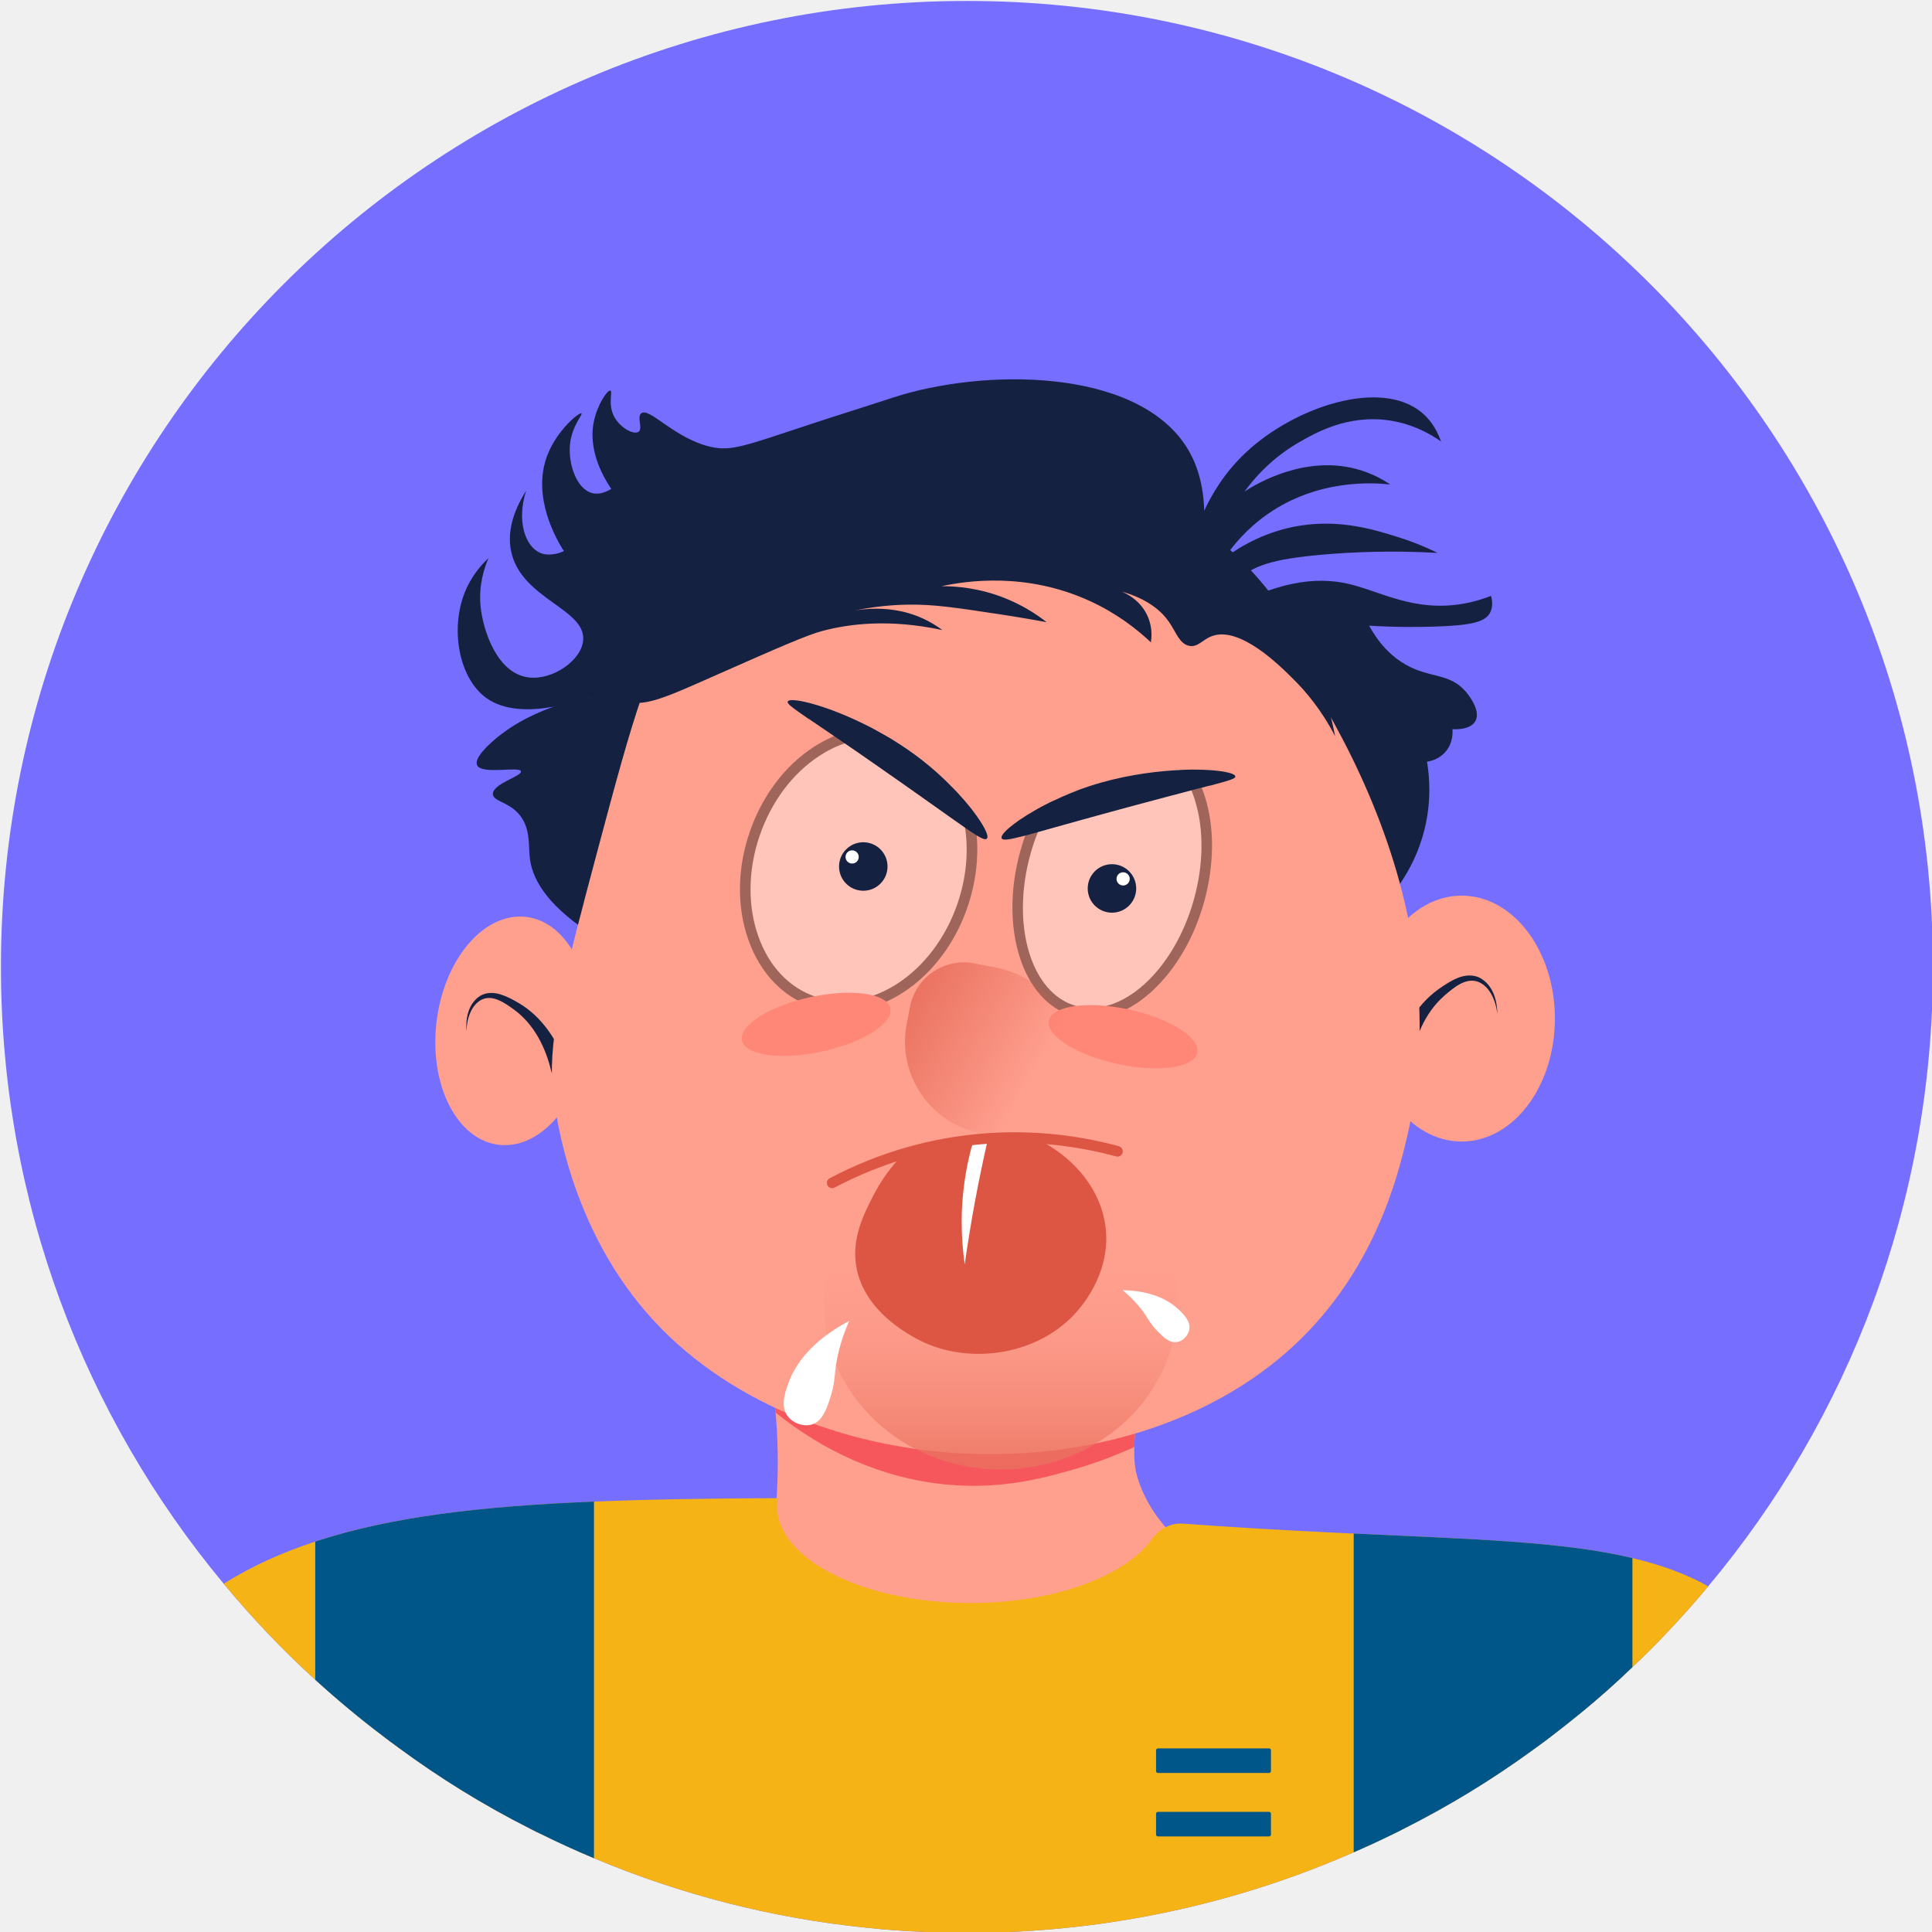
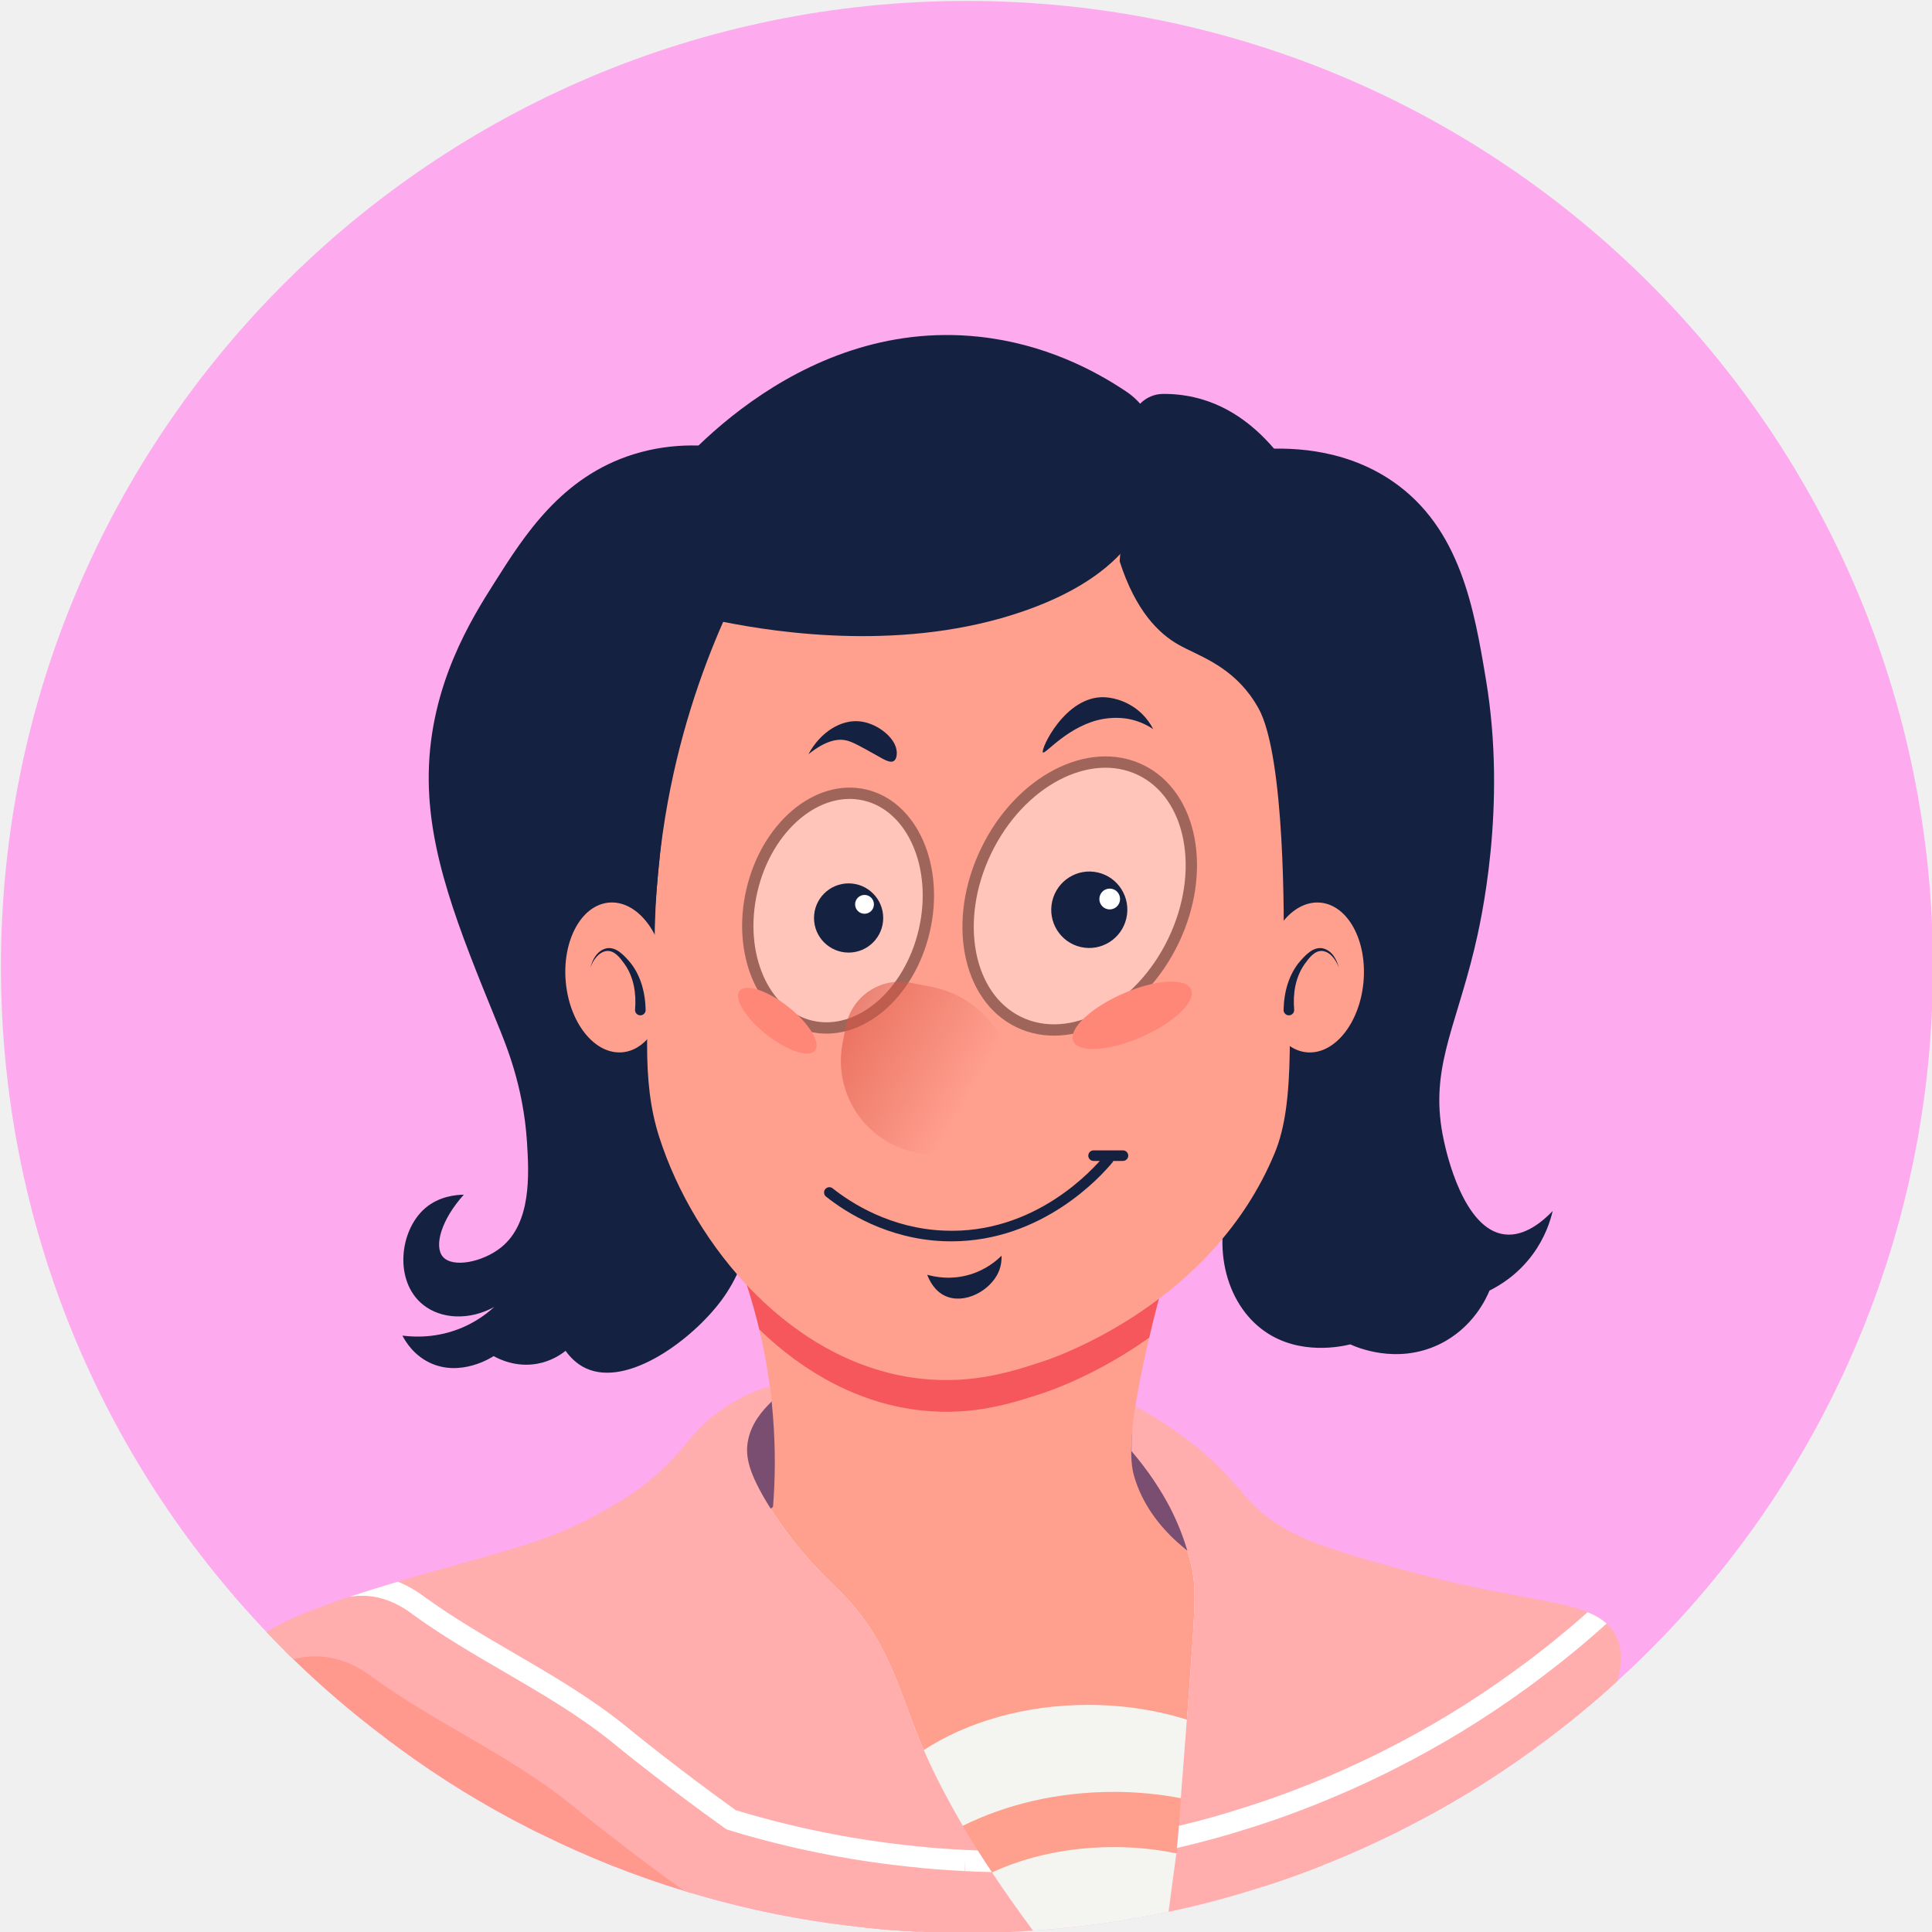
<svg xmlns="http://www.w3.org/2000/svg" xml:space="preserve" style="enable-background:new 0 0 1024 1024" viewBox="0 0 1024 1024" y="0" x="0" id="图层_1" version="1.1">
-   <style>.st1{fill:#ff9f8e}.st3{fill:#152140}.st6{fill:#005589}.st7{opacity:.4}.st8{fill:#fff}.st9{fill:#0f0f0f}.st10{fill:#ff8777}.st11{fill:#dd5543}</style>
-   <path d="M1024.5 512.44c0 124.87-44.67 239.44-119.1 328.33-7.01 8.46-14.35 16.65-21.91 24.61-5.94 6.28-12 12.39-18.27 18.22-8.74 8.46-17.82 16.48-27.18 24.16-5.32 4.37-10.7 8.58-16.08 12.72-.84.62-1.63 1.18-2.35 1.79-.79.62-1.63 1.18-2.36 1.74-1.79 1.29-3.59 2.58-5.32 3.87a489.497 489.497 0 0 1-68.43 41.64c-1.85 1.01-3.7 1.91-5.6 2.8-6.73 3.31-13.51 6.45-20.4 9.42-58.46 25.67-122.74 40.63-190.23 42.54-.95.06-2.02.06-3.03.06-1.06.06-2.13.06-3.08.06-1.85.06-3.7.11-5.5.06-.22.06-.45.06-.67.06h-5.6c-1.18 0-2.47 0-3.76-.06-3.25 0-6.61-.11-9.81-.22-1.06 0-2.18-.06-3.25-.11-.96-.06-2.02-.11-3.03-.17-.84 0-1.68-.05-2.47-.11-9.25-.45-18.33-1.07-27.35-2.07-50.89-5.1-99.54-17.82-144.89-36.88-9.36-3.92-18.61-8.13-27.68-12.61-1.85-.84-3.76-1.79-5.6-2.75-.34-.17-.67-.34-.96-.5-24.38-12.33-47.58-26.68-69.33-42.71-1.12-.78-2.13-1.57-3.25-2.41-.84-.56-1.63-1.12-2.35-1.74-.84-.56-1.52-1.18-2.36-1.79-12.55-9.47-24.6-19.5-36.21-30.1-8.8-7.96-17.26-16.25-25.45-24.89a487.166 487.166 0 0 1-23.09-26.01C44.83 750.82.5 636.82.5 512.44.5 229.68 229.74.5 512.5.5c282.82 0 512 229.18 512 511.94z" style="fill:#756eff" />
-   <path d="M659.79 945.3c-14.01-8.58-36.37-19.79-65.86-24.66-11.55-1.9-34.36-5.44-63.05.79-29.2 6.39-49.99 19.73-61.37 28.3-58.91-42.15-88.78-94.5-75.16-129.3 2.58-6.56 7.4-14.29 16.93-21.8 1.12-14.07 1.4-30.1 0-47.7-.06-.73-.11-1.51-.22-2.24-1.29-15.58-3.76-29.87-6.78-42.82-.11-.39-.17-.84-.28-1.23v-.06c-3.31-13.95-7.34-26.29-11.26-36.88l236.75-24.21a677.627 677.627 0 0 0-13.11 42.93c-1.9 7.06-3.81 14.63-5.72 22.59-.17.79-.39 1.57-.56 2.35-6.56 28.19-8.63 45.12-8.91 55.6-.22 9.08.89 13.34 1.63 15.92 8.52 28.3 34.24 45.4 53.36 54.53 1.15 35.93 2.38 71.91 3.61 107.89z" class="st1" />
-   <path d="M616.36 686.42c-1.9 7.06-3.81 14.63-5.72 22.59-.17.79-.39 1.57-.56 2.35-6.56 28.19-8.63 45.12-8.91 55.6-14.57 6.56-25.22 9.81-27.8 10.59-17.6 5.21-41.08 12.16-71.57 9.3-34.64-3.25-65.47-17.82-90.74-38.17-1.29-15.58-3.76-29.87-6.78-42.82 70.72-6.44 141.4-12.94 212.08-19.44z" style="fill:#f5575d" />
-   <ellipse ry="40.54" rx="60.83" cy="546.38" cx="271.64" class="st1" transform="rotate(-83.085 271.634 546.387)" />
-   <path d="M300.35 565.25c-4.64-13.39-12.93-26.29-25.38-33.6-3.02-1.77-6.07-3.45-9.58-4.56-3.41-1.13-7.65-1.25-10.92.76-6.53 4.24-7.67 12.2-7.24 18.75.16-6.58 2.5-14.09 8.24-16.86 5.83-2.6 11.93 1.72 17.14 5.49 10.5 7.77 16.6 19.95 19.53 32.44a4.288 4.288 0 0 0 8.35-1.96c-.04-.15-.09-.33-.14-.46z" class="st3" />
-   <ellipse ry="65.17" rx="49.4" cy="539.87" cx="774.73" class="st1" />
-   <path d="M738.65 562.3c3.73-14.72 11.41-29.24 24.03-38.17 3.06-2.16 6.17-4.23 9.81-5.74 3.54-1.52 8.05-2.03 11.73-.18 7.36 3.93 9.3 12.33 9.43 19.36-.77-7.01-3.95-14.81-10.33-17.25-6.46-2.24-12.58 2.92-17.79 7.41-10.5 9.25-15.91 22.81-17.89 36.41a4.6 4.6 0 0 1-5.21 3.88 4.593 4.593 0 0 1-3.88-5.21c.03-.17.06-.36.1-.51zm-9.74-78.66c6.35-5.91 20.19-20.44 26.03-43.7 3.83-15.26 2.73-28.32 1.4-36.26 1.38-.18 5.74-.92 9.3-4.65 4.84-5.07 4.28-11.57 4.18-12.55.78.06 9.27.62 12.09-4.18 3.4-5.8-4.19-14.75-5.11-15.81-8.68-10-18.98-6.84-32.08-14.41-5.57-3.22-12.79-9.04-19.06-20.46 14.23.86 26.25.78 35.33.47 19.11-.67 26.2-2.42 28.82-7.44 1.54-2.96 1.14-6.3.47-8.83-3.4 1.34-8.51 3.08-14.88 4.18-26.29 4.55-44.29-6.93-61.37-10.69-15.41-3.4-38.05-2.29-69.74 17.67 1.48-4.95 4.43-12.23 10.69-18.6 8.44-8.57 19.55-12.09 46.03-14.41 15.21-1.33 35.96-2.31 60.91-.93-5.03-2.48-12.13-5.61-20.92-8.37-12.36-3.87-30.39-9.52-52.07-6.04-17.24 2.76-30.71 10.32-39.98 17.2 4.66-6.87 11.92-15.64 22.78-23.25 26.59-18.62 55.57-16.82 65.09-15.81-4.3-2.89-9.4-5.56-15.34-7.44-28.75-9.1-55.47 7.07-61.83 11.16 6.13-8.38 15.4-18.3 28.83-26.03 8.6-4.96 25.82-14.89 47.88-11.62 12.8 1.89 22.22 7.48 27.43 11.16-2.71-7.62-6.6-12.32-10.23-15.34-21.81-18.15-67.4-3.19-93.45 21.39-11.34 10.7-17.98 22.27-21.85 30.68-.47-17.79-5.95-28.58-9.76-34.4-27.32-41.74-108.18-41.02-155.28-25.57-14.39 4.72-28.86 9.2-43.24 13.95-35.42 11.69-42.43 14.65-53.46 12.09-19.12-4.44-32.59-21.35-36.73-17.67-2.32 2.07 1.14 8.09-1.4 9.76-2.61 1.72-9.94-2.23-13.02-8.37-3.28-6.54-.49-13.05-1.86-13.48-1.57-.49-7.02 7.58-8.83 16.74-.94 4.77-2.49 17.9 9.3 35.33-4.77 2.96-8.13 2.68-9.76 2.32-8.57-1.88-13.19-15.53-12.09-26.04 1.02-9.76 6.87-15.67 6.05-16.27-1.1-.8-13.02 8.83-18.13 22.32-8.43 22.22 5.29 45.11 8.83 50.68-6.98 3.03-11.3 1.47-12.55.93-8.07-3.46-12.59-17.17-7.44-33.01-4.94 7.83-10.72 19.88-7.9 32.55 5.51 24.8 39.15 30.04 38.13 46.49-.68 10.88-16.18 21.49-28.83 19.99-16.76-1.99-24.28-24.76-25.57-37.66-1.13-11.31 2-20.51 4.18-25.57-3.81 3.56-9.11 9.5-12.55 18.13-7.78 19.48-3.14 45.25 11.16 55.79 19.52 14.38 55.22-.99 55.33-.47.09.46-28.24 3.83-50.21 22.32-3.28 2.76-11.52 10.15-9.76 13.95 2.44 5.25 22.54.38 23.25 3.26.63 2.55-15.13 6.62-14.88 12.09.18 3.77 7.78 3.99 13.48 10.23 6.54 7.16 5.34 16.52 6.05 23.25 1.06 10.1 7.44 24.02 31.61 39.98 138.82-3.6 277.67-7.17 416.53-10.73z" class="st3" />
-   <path d="M362.56 326.03c-17.58 19.75-27.15 54.66-45.56 123.67-17.56 65.81-26.3 99.24-24.18 125.53.63 7.86 6.52 70.78 50.21 120.88 80.48 92.3 253.63 100.27 343.11 16.74 42.27-39.46 54.58-88.82 59.51-109.72 31.28-132.62-53.13-252.54-96.67-303.76a94.093 94.093 0 0 0-56.34-31.93c-33.81-5.6-77.28-7.4-125.01 4.67-32.6 8.24-73.65 18.62-105.07 53.92z" class="st1" />
-   <linearGradient y2="602.927" x2="530.42" y1="778.885" x1="530.42" gradientUnits="userSpaceOnUse" id="SVGID_1_">
-     <stop style="stop-color:#e9705e;stop-opacity:.8" offset="0" />
-     <stop style="stop-color:#ff9f8e;stop-opacity:0" offset=".668" />
-   </linearGradient>
-   <ellipse ry="87.98" rx="93.83" cy="690.91" cx="530.42" style="fill:url(#SVGID_1_)" />
-   <path d="M707.64 390.19c-7.3-14.07-15.64-23.74-21.65-29.75-7.46-7.47-28.82-28.9-43.75-23.25-4.98 1.88-7.38 6.05-11.98 5.11-5.09-1.04-6.85-7.12-10.59-12.55-3.88-5.64-11.02-12.21-25.33-16.27 1.72.68 10.45 4.34 14.28 13.95 2.21 5.55 1.77 10.55 1.38 13.02-7.44-7.02-18.08-15.34-32.24-21.85-33.82-15.56-65.65-10.71-78.76-7.9 7.9-.04 20.27.92 34.08 6.51a89.719 89.719 0 0 1 21.65 12.55c-5.72-1.06-14.34-2.58-24.87-4.18-23.45-3.56-35.17-5.34-48.82-5.11-9.37.15-23.22 1.26-40.07 6.04 8.36-2.72 28.39-7.83 48.36 1.39a56.51 56.51 0 0 1 10.13 6.04c-28.33-6.06-49.46-3.26-63.56.47-8.17 2.16-23.52 8.91-53.89 22.32-30.54 13.49-40.84 18.65-52.51 14.41-11.71-4.25-18.25-15.6-21.65-23.25 1.41-10.36 4.87-25.93 14.74-41.38 33.75-52.84 110.04-56.52 153.84-58.58 67.34-3.16 122.97 14.59 160.12 31.15 11.86 8.5 29.67 23.46 45.1 46.96 16.62 25.32 23.17 49.41 25.99 64.15z" class="st3" />
-   <path d="M905.4 840.77c-7.01 8.46-14.35 16.65-21.91 24.61-5.94 6.28-12 12.39-18.27 18.22-8.74 8.46-17.82 16.48-27.18 24.16-5.32 4.37-10.7 8.58-16.08 12.72-.84.62-1.63 1.18-2.35 1.79-.79.62-1.63 1.18-2.36 1.74-1.79 1.29-3.59 2.58-5.32 3.87a489.497 489.497 0 0 1-68.43 41.64c-1.85 1.01-3.7 1.91-5.6 2.8-6.73 3.31-13.51 6.45-20.4 9.42-58.46 25.67-122.74 40.63-190.23 42.54-.95.06-2.02.06-3.03.06-1.06.06-2.13.06-3.08.06-1.85.06-3.7.11-5.5.06-.22.06-.45.06-.67.06h-5.6c-1.18 0-2.47 0-3.76-.06-3.25 0-6.61-.11-9.81-.22-1.06 0-2.18-.06-3.25-.11-.96-.06-2.02-.11-3.03-.17-.84 0-1.68-.05-2.47-.11-9.25-.45-18.33-1.07-27.35-2.07-50.89-5.1-99.54-17.82-144.89-36.88-9.36-3.92-18.61-8.13-27.68-12.61-1.85-.84-3.76-1.79-5.6-2.75-.34-.17-.67-.34-.96-.5-24.38-12.33-47.58-26.68-69.33-42.71-1.12-.78-2.13-1.57-3.25-2.41-.84-.56-1.63-1.12-2.35-1.74-.84-.56-1.52-1.18-2.36-1.79-12.55-9.47-24.6-19.5-36.21-30.1-8.8-7.96-17.26-16.25-25.45-24.89a487.166 487.166 0 0 1-23.09-26.01c14.74-9.19 30.83-16.53 48.54-22.31 39.85-13.17 88.05-18.78 147.74-21.19 29.37-1.23 61.49-1.68 96.8-1.85h.67c-.22 1.35-.45 2.75-.45 4.15 0 28.42 45.9 51.45 102.51 51.45 44.28 0 81.89-14.12 96.18-33.85 1.96-2.69 4.43-4.88 7.23-6.33 2.8-1.46 5.94-2.13 9.25-1.91 22.59 1.68 50.95 3.42 87.55 5.16 1.01.06 1.96.11 2.91.11 63.5 3.03 110.81 4.2 147.74 13 14.96 3.52 28.24 8.28 40.18 14.95z" style="fill:#f5b316" />
-   <path d="M314.82 795.88v189c-9.36-3.92-18.61-8.13-27.68-12.61-1.85-.84-3.76-1.79-5.6-2.75-.34-.17-.67-.34-.96-.5-24.38-12.33-47.58-26.68-69.33-42.71-1.12-.78-2.13-1.57-3.25-2.41-.84-.56-1.63-1.12-2.35-1.74-.84-.56-1.52-1.18-2.36-1.79-12.55-9.47-24.6-19.5-36.21-30.1v-73.2c39.84-13.17 88.05-18.78 147.74-21.19zm550.39 29.93v57.79c-8.74 8.46-17.82 16.48-27.18 24.16-5.32 4.37-10.7 8.58-16.08 12.72-.84.62-1.63 1.18-2.35 1.79-.79.62-1.63 1.18-2.36 1.74-1.79 1.29-3.59 2.58-5.32 3.87a489.497 489.497 0 0 1-68.43 41.64c-1.85 1.01-3.7 1.91-5.6 2.8-6.73 3.31-13.51 6.45-20.4 9.42V812.81c63.48 3.02 110.79 4.2 147.72 13z" class="st6" />
-   <g class="st7">
-     <path d="M510.2 479.66c-13.11 38.67-48.43 61.6-78.92 51.28-30.44-10.37-44.5-50.11-31.33-88.78 8.35-24.55 25.61-42.77 44.95-50.11 7.23-2.8 14.68-4.04 22.08-3.48 2.18 1.18 4.37 2.47 6.61 3.81 5.05 3.14 10.09 6.61 14.96 10.37 5.89 4.6 11.27 9.47 15.92 14.29.05 0 .05.06.05.06 2.13 2.13 4.09 4.26 5.83 6.28 2.07 5.44 3.48 11.27 4.2 17.43 1.48 12.28.14 25.62-4.35 38.85z" class="st8" />
-     <path d="M517.66 442.78c-.45-4.65-1.23-9.19-2.41-13.56-1.12-1.4-2.3-2.86-3.59-4.37-.39-.45-.84-.95-1.29-1.46-1.74-2.02-3.7-4.15-5.83-6.28 1.4 2.63 2.64 5.49 3.7 8.46 1.46 4.2 2.58 8.57 3.25 13.11 1.96 12.84.62 26.62-3.92 40.02-12.61 37.16-46.46 59.41-75.38 49.55-13.9-4.71-24.66-16.09-30.27-32-5.71-16.2-5.49-35.09.67-53.19 6.17-18.1 17.49-33.24 31.84-42.54 4.37-2.86 8.8-5.04 13.34-6.5 5.33-1.91 10.65-2.8 15.97-2.8 3.31 0 6.61.39 9.86 1.18-2.24-1.35-4.43-2.63-6.61-3.81-1.74-1.01-3.53-1.96-5.27-2.91-6.56.22-13.12 1.74-19.62 4.48-3.59 1.51-7.18 3.42-10.71 5.66-15.47 10.03-27.58 26.17-34.13 45.45-6.56 19.28-6.78 39.46-.62 56.83 6.22 17.6 18.22 30.21 33.74 35.48 5.21 1.79 10.54 2.63 15.92 2.63 27.41 0 55.21-22.14 66.58-55.66 4.27-12.55 5.84-25.5 4.78-37.77z" class="st9" />
-   </g>
-   <ellipse ry="14.73" rx="40.22" cy="542.9" cx="432.6" class="st10" transform="rotate(-12.275 432.709 543.014)" />
-   <path d="M522.87 444.63c-.78.45-2.3-.06-5.21-1.85-.9-.56-1.91-1.18-3.08-1.96-.89-.62-1.9-1.29-3.03-2.07 0 0-.05 0-.05-.06-8.57-5.88-23.32-16.65-48.26-33.97-5.83-4.09-10.99-7.62-15.47-10.7-1.01-.67-1.96-1.29-2.86-1.96-.96-.62-1.91-1.29-2.8-1.91-5.66-3.81-10.09-6.84-13.51-9.19l-.06.05c-8.91-6.16-11.38-8.01-11.04-9.14.67-2.24 13.96.28 31.05 7.57a195.7 195.7 0 0 1 13.17 6.22c1.74.95 3.53 1.91 5.27 2.91 2.18 1.18 4.37 2.47 6.61 3.81 5.05 3.14 10.09 6.61 14.96 10.37 5.89 4.6 11.27 9.47 15.92 14.29.05 0 .05.06.05.06 2.13 2.13 4.09 4.26 5.83 6.28.45.5.9 1.01 1.29 1.46 1.29 1.51 2.47 2.97 3.59 4.37 6.34 8.19 9.42 14.41 7.63 15.42z" class="st3" />
-   <circle r="12.85" cy="459.26" cx="457.56" class="st3" />
-   <circle r="3.5" cy="454.2" cx="451.65" class="st8" />
-   <g class="st7">
-     <path d="M635.47 477.47c-10.99 39.35-40.47 65.52-65.86 58.4-25.39-7.06-37.1-44.73-26.12-84.02.95-3.36 2.02-6.67 3.25-9.86 2.07-5.49 4.48-10.65 7.23-15.41 1.51-.78 3.03-1.57 4.65-2.3 5.77-2.75 12.11-5.44 18.83-7.62 15.8-5.16 32.06-7.62 45.51-8.41.78-.06 1.63-.11 2.41-.11 1.18-.06 2.3-.11 3.36-.17 2.13 3.03 3.98 6.45 5.44 10.2 6.51 15.86 7.41 37.33 1.3 59.3z" class="st8" />
-     <path d="M638.72 422.54c-.56-1.74-1.12-3.42-1.79-5.04-1.4-3.48-2.97-6.67-4.82-9.59-1.06 0-2.19.06-3.36.06-1.06.06-2.19.11-3.36.17 2.41 3.08 4.43 6.73 6.11 10.76.67 1.68 1.29 3.42 1.85 5.27 4.82 15.41 4.6 34.02-.56 52.57-10.54 37.78-38.56 63.11-62.44 56.44-23.88-6.67-34.69-42.82-24.16-80.6 1.12-3.98 2.41-7.85 3.92-11.55 2.41-6.05 5.27-11.66 8.52-16.76-1.62.73-3.14 1.51-4.65 2.3-1.57.78-3.08 1.63-4.49 2.41-2.3 4.37-4.32 9.02-6.11 13.9-.95 2.64-1.79 5.38-2.58 8.18-11.38 40.75 1.18 80.04 28.02 87.49 3.03.84 6.11 1.29 9.19 1.29 12.22 0 24.72-6.33 35.42-17.26 10.76-10.87 19.67-26.29 24.72-44.34 5.45-19.55 5.67-39.33.57-55.7z" class="st9" />
-   </g>
-   <ellipse ry="40.22" rx="14.73" cy="549.47" cx="595.28" class="st10" transform="rotate(-77.725 595.272 549.488)" />
-   <path d="M654.75 411.61c-.06 1.12-2.97 2.02-13.45 4.82l-.05-.06c-1.29.34-2.75.73-4.32 1.12-.84.22-1.79.45-2.74.67-.9.28-1.74.5-2.69.73-7.68 2.02-17.71 4.65-30.83 8.18-23.93 6.44-40.02 11.04-50.55 13.95-1.23.39-2.35.67-3.36.95-1.12.34-2.13.56-3.08.84-.11 0-.22.06-.28.06-8.24 2.13-11.49 2.69-12.39 1.63-1.51-1.79 5.55-8.13 17.26-14.85.39-.22.78-.45 1.23-.67 1.4-.78 2.91-1.63 4.49-2.41 1.51-.78 3.03-1.57 4.65-2.3 5.77-2.75 12.11-5.44 18.83-7.62 15.8-5.16 32.06-7.62 45.51-8.41.78-.06 1.63-.11 2.41-.11 1.18-.06 2.3-.11 3.36-.17 1.18 0 2.3-.06 3.36-.06 13.62-.04 22.75 1.7 22.64 3.71z" class="st3" />
-   <circle r="12.85" cy="470.89" cx="589.36" class="st3" />
-   <circle r="3.5" cy="465.83" cx="595.28" class="st8" />
-   <path d="M545.32 601.75c22.6 9.46 38.18 27.99 40.67 48.76 2.69 22.47-10.78 39.16-13.47 42.58-18.99 23.66-53.62 30.16-80.1 19.58-2.69-1.05-34.5-14.26-38.7-42.12-2.17-14.46 3.94-26.61 8.87-36.34a91.456 91.456 0 0 1 16.16-22.54" class="st11" />
-   <path d="M450.09 700.14c-5.02 11.32-6.79 20.55-7.45 27.07-.31 3.08-.55 7.29-2.36 12.9-2.09 6.46-4.26 13.19-9.99 14.9-4.47 1.34-10.1-.69-12.9-4.54-3.82-5.26-1.28-12.43.36-17.08 6.28-17.77 22.98-28.35 32.34-33.25zm144.92-16.34c6.52 5.4 10.42 10.5 12.81 14.29 1.13 1.79 2.56 4.29 5.38 7.17 3.25 3.31 6.63 6.77 10.66 6.07 3.14-.55 5.97-3.5 6.51-6.71.73-4.38-3.01-8-5.43-10.34-9.26-8.96-22.71-10.34-29.93-10.48zm-75.07-79.96c-2.35.22-4.35 1.84-4.96 4.11-1.11 4.12-2.11 8.51-2.93 13.15-3.37 19.06-2.6 35.93-.73 49.06a788.273 788.273 0 0 1 12.36-66.68l-3.74.36z" class="st8" />
-   <path d="M672.61 939.71h-58.86c-.56 0-1.02-.45-1.02-1.02V927.7c0-.56.45-1.02 1.02-1.02h58.86c.56 0 1.02.45 1.02 1.02v10.99c0 .56-.46 1.02-1.02 1.02zm0 33.63h-58.86c-.56 0-1.02-.45-1.02-1.02v-10.99c0-.56.45-1.02 1.02-1.02h58.86c.56 0 1.02.45 1.02 1.02v10.99c0 .56-.46 1.02-1.02 1.02z" class="st6" />
-   <path d="M441.07 629.78c-1 0-1.98-.54-2.48-1.49-.72-1.37-.2-3.07 1.17-3.79 26.17-13.81 54.29-21.84 83.55-23.88 23.46-1.6 46.92.7 69.74 6.91a2.8 2.8 0 0 1 1.96 3.44c-.41 1.49-1.91 2.39-3.44 1.96-22.21-6.05-45.04-8.31-67.87-6.73-28.49 1.98-55.85 9.8-81.33 23.24-.41.24-.86.34-1.3.34z" class="st11" />
-   <linearGradient gradientTransform="translate(0 12.408)" y2="519.722" x2="481.349" y1="570.071" x1="568.555" gradientUnits="userSpaceOnUse" id="SVGID_2_">
+   <style>.st1{fill:#7a4e71}.st2{fill:#ff9f8e}.st4{fill:#152140}.st6{opacity:.4;stroke:#0f0f0f;stroke-width:6;stroke-miterlimit:10}.st6,.st7{fill:#fff}.st8{fill:#ff8777}.st11{fill:#ffadad}</style>
+   <path d="M1024.5 512.44c0 136.76-53.64 261.13-141.07 352.94-8.46 8.91-17.26 17.54-26.4 25.78a406.846 406.846 0 0 1-19.06 16.59c-5.27 4.37-10.65 8.58-16.09 12.72-.78.62-1.57 1.18-2.35 1.79-.78.62-1.57 1.18-2.35 1.74-1.74 1.29-3.53 2.58-5.27 3.87a496.552 496.552 0 0 1-68.43 41.64c-1.85 1.01-3.7 1.91-5.6 2.8a491.807 491.807 0 0 1-33.74 15.08c-.95.39-1.9.78-2.8 1.12-10.59 4.2-21.3 8.07-32.17 11.49-16.25 5.27-32.9 9.75-49.82 13.28-23.37 4.99-47.36 8.35-71.8 9.98-6.73.5-13.51.84-20.29 1.01-1.01.06-2.02.06-3.03.06-1.06.06-2.13.06-3.14.06-1.79.06-3.64.11-5.44.06-.22.06-.45.06-.67.06h-5.6c-1.23 0-2.52 0-3.75-.06-3.31 0-6.61-.11-9.86-.22-1.07 0-2.13-.06-3.2-.11-1.01-.06-2.02-.11-3.03-.17-.84 0-1.68-.05-2.52-.11h-.28c-9.08-.45-18.1-1.07-27.01-2.07-1.29-.11-2.64-.28-3.92-.45-.22 0-.39 0-.56-.06-30.6-3.31-60.36-9.42-89.06-17.99-1.18-.34-2.3-.67-3.48-1.06a496.123 496.123 0 0 1-75.55-29.93c-1.91-.84-3.75-1.79-5.6-2.75-.34-.17-.67-.34-1.01-.5-24.32-12.33-47.53-26.68-69.33-42.71-1.06-.78-2.13-1.57-3.19-2.41-.84-.56-1.63-1.12-2.41-1.74-.78-.56-1.51-1.18-2.3-1.79-16.81-12.67-32.73-26.34-47.81-40.97-1.62-1.51-3.25-3.14-4.82-4.71-3.08-3.08-6.11-6.17-9.08-9.3-.17-.17-.28-.28-.39-.45C53.97 773.24.5 649.09.5 512.44.5 229.68 229.74.5 512.44.5c282.82 0 512.06 229.18 512.06 511.94z" style="fill:#fdaaef" />
+   <ellipse ry="31.59" rx="23.74" cy="772.55" cx="416.38" class="st1" />
+   <ellipse ry="40.55" rx="23.74" cy="794.62" cx="606.94" class="st1" transform="rotate(-30 606.895 794.636)" />
+   <path d="M658.23 945.3c-14.01-8.58-36.37-19.79-65.86-24.66-11.55-1.9-34.36-5.44-63.05.79-29.2 6.39-49.99 19.73-61.37 28.3-58.91-42.15-88.78-94.5-75.16-129.3 2.58-6.56 7.4-14.29 16.93-21.8 1.12-14.07 1.4-30.1 0-47.7-1.29-16.93-3.98-32.39-7.29-46.29v-.06c-3.31-13.95-7.34-26.29-11.26-36.88l236.75-24.21a692.724 692.724 0 0 0-18.83 65.52c-.17.79-.39 1.57-.56 2.35-12.22 52.57-8.91 65.97-7.29 71.52 8.52 28.3 34.24 45.4 53.36 54.53 1.16 35.93 2.39 71.91 3.63 107.89z" class="st2" />
+   <path d="M489.7 927.71c.95 2.19 1.91 4.37 2.97 6.67-10.65 5.33-18.94 10.99-24.77 15.36-58.85-42.15-88.78-94.5-75.11-129.3 2.47-6.28 6.95-13.62 15.7-20.79 14.63 23.09 30.1 37.16 36.32 43.33 25.45 25.11 31.16 51.28 42.37 78.75.72 1.88 1.62 3.9 2.52 5.98zm168.48 17.6a190.382 190.382 0 0 0-30.54-15.13c.17-2.97.45-6.11.73-9.47.11-2.63.45-5.27.56-7.79 0-.39.17-1.01.17-1.46 4.54-61.82 5.27-69.56 2.02-82.84-.51-2.13-1.07-4.37-1.8-6.78 8.41 6.73 17.38 11.83 25.28 15.58 1.17 35.92 2.4 71.9 3.58 107.89z" style="fill:#fef2f2" />
+   <path d="M665.5 238.32c15.54-1.36 45.81-1.57 72.53 16.74 36.14 24.76 43.37 68.06 49.59 105.38 11.17 66.98-2.67 128.02-6.2 142.57-10.6 43.77-24.16 64.99-16.12 101.66 1.35 6.18 10.31 47 32.23 49.59 10.64 1.26 20.21-6.97 25.42-12.4-1.25 5.34-4.01 14.04-10.54 22.94-8.06 10.99-17.74 16.65-22.94 19.22-1.69 4.09-8.77 19.9-26.66 28.52-22.67 10.92-44.15 1.37-47.11 0-4.69 1.14-26.78 6.02-45.25-6.82-21.29-14.8-29.33-47.28-16.12-77.48 3.73-129.98 7.45-259.95 11.17-389.92zm-275.85 0c-12.28-2.38-32.06-4.36-53.93 2.48-38.18 11.94-57.81 42.96-73.77 68.19-11.77 18.6-34.03 53.8-34.71 101.04-.6 41.7 15.77 81.87 35.95 131.42 4.86 11.93 14.19 33.74 16.12 63.85 1.11 17.3 2.4 42.81-13.64 55.79-9.72 7.86-25.81 11.14-30.99 4.96-4.7-5.6-.88-19.5 11.16-32.85-4.19.07-13.14.85-20.46 7.13-13.75 11.81-16.61 38.71-1.24 51.14 9.78 7.91 24.96 8.36 37.81 1.24a59.93 59.93 0 0 1-16.74 10.85c-13.54 5.83-25.86 5.12-31.92 4.34 1.58 3.07 5.79 10.13 14.26 14.26 16.5 8.04 33.21-2.81 34.09-3.41 2.71 1.52 11.74 6.16 23.25 4.03 7.22-1.34 12.29-4.76 14.88-6.82 2.33 3.25 5.79 6.98 10.85 9.3 22.24 10.2 56.55-15.43 71.9-36.26 33.04-44.82 7.71-107.25 4.96-113.75.72-112.33 1.44-224.63 2.17-336.93z" class="st4" />
+   <path d="M627.9 643.48A692.724 692.724 0 0 0 609.07 709c-27.35 19.5-52.18 28.02-56.1 29.31-15.75 5.21-36.77 12.16-64.12 9.3-33.4-3.48-62.88-20.18-86.43-42.99v-.06c-3.31-13.95-7.34-26.29-11.26-36.88 78.91-8.05 157.83-16.12 236.74-24.2z" style="fill:#f5575d" />
+   <path d="M664.57 339.36c10.31 16.51 12.28 51.83 15.81 121.81 4.14 82.21 6 123.85-4.65 149.7-32.77 79.58-115.31 108.2-122.74 110.65-15.75 5.19-36.81 12.14-64.16 9.3-69.02-7.17-121.15-70.78-139.47-128.32-9.4-29.49-7.01-61.6-1.86-124.6 4.34-53.13 11.16-98.22 17.41-132.59 2-11 7.99-20.82 16.9-27.59 15.94-12.11 37.99-25.53 66.11-34.15 75.39-23.12 177.68-6.62 216.65 55.79z" class="st2" />
+   <ellipse ry="46.91" rx="62.9" cy="482.66" cx="444.2" class="st6" transform="rotate(-77.003 444.19 482.653)" />
+   <circle r="18.34" cy="486.55" cx="449.78" class="st4" />
+   <circle r="4.99" cy="479.32" cx="458.21" class="st7" />
+   <ellipse ry="55.07" rx="74.2" cy="474.93" cx="572.3" class="st6" transform="rotate(-64.24 572.277 474.943)" />
+   <ellipse ry="20.16" rx="20.27" cy="482.21" cx="577.34" class="st4" transform="rotate(-77.003 577.329 482.195)" />
+   <ellipse ry="5.49" rx="5.52" cy="476.51" cx="588.17" class="st7" transform="rotate(-77.003 588.159 476.5)" />
+   <path d="M552.78 398.83c1.23 1.14 13.87-14.76 32.23-17.82 7.42-1.24 13.25.04 14.41.31 5.33 1.23 9.32 3.47 11.78 5.11a30.687 30.687 0 0 0-5.73-7.9c-6.12-6.07-14.15-8.77-20.15-8.99-20.82-.75-34.03 27.9-32.54 29.29zm-77.49-.46c-.49-7.29-10.06-14.75-18.91-15.96-10.37-1.42-21.52 5.52-27.9 17.36 9.61-7.72 16.07-8.33 20.3-7.28 3.24.8 7.38 3.13 15.34 7.59 4.47 2.51 7.64 4.52 9.61 3.25 1.82-1.17 1.6-4.44 1.56-4.96zm28.92 259.57c-1.35 0-2.71-.03-4.09-.08-29.81-1.2-51.83-15.31-62.29-23.62a2.791 2.791 0 0 1-.45-3.94 2.791 2.791 0 0 1 3.94-.45c9.93 7.88 30.82 21.28 59.04 22.4 48.27 2.1 79.17-32.7 84.9-39.66.99-1.2 2.75-1.37 3.94-.38 1.2.99 1.37 2.75.38 3.94-5.88 7.13-36.94 41.79-85.37 41.79z" class="st4" />
+   <path d="M595.19 615.32h-15.57c-1.55 0-2.8-1.25-2.8-2.8s1.25-2.8 2.8-2.8h15.57c1.55 0 2.8 1.25 2.8 2.8s-1.25 2.8-2.8 2.8zm-103.74 60.33c3.6 1.02 12.52 3.03 23.01-.23 8.31-2.58 13.75-7.26 16.39-9.88.06 1.94-.08 5.21-1.63 8.72-4.4 9.96-18.19 17.33-28.36 12.55-5.57-2.63-8.24-8.05-9.41-11.16z" class="st4" />
+   <ellipse ry="12.49" rx="34.1" cy="538.16" cx="600.1" class="st8" transform="rotate(-23.737 600.035 538.165)" />
+   <ellipse ry="25.49" rx="9.34" cy="541.01" cx="411.99" class="st8" transform="rotate(-51.708 411.961 540.984)" />
+   <path d="M680.37 504.4c10.98-15.26 26.99-41.4 35.8-77.18 4.1-16.66 16.8-76.64-12.09-140.4-10.49-23.15-30.29-66.86-71.13-76.25a71.01 71.01 0 0 0-16.62-1.78c-9.01.08-16.36 7.29-17.08 16.27-1.94 24.15-3.88 48.3-5.81 72.45 8.52 26.51 20.89 38.34 31.15 44.17 9.82 5.58 25.94 10.35 38.12 26.96 0 0 2.17 2.96 4.18 6.51 14.48 25.5 13.65 115.89 13.48 129.25z" class="st4" />
+   <path d="M601.8 283.1c-4.11 6.79-17.53 26.42-59.51 40.91-62.26 21.5-129.01 11.54-159 5.58-11.52 26.19-23.75 61.03-30.69 103.21a428.027 428.027 0 0 0-5.58 78.11c-11.96-17.66-33-53.94-37.66-104.14-1.6-17.22-6.83-84.91 39.05-146.45 5.12-6.87 71.19-92.56 170.62-81.83 34.25 3.7 60.9 17.59 78.02 29.12 8.63 5.81 14.48 14.94 15.82 25.25.53 4.09.78 8.62.53 13.51-.05 1.47-1.15 19.5-11.6 36.73z" class="st4" />
+   <ellipse ry="39.83" rx="26.55" cy="518.07" cx="326.3" class="st2" transform="rotate(-5.19 326.255 517.962)" />
+   <path d="M342.2 535.28c-.17-9.28-2.71-18.99-8.97-26.07-1.52-1.71-3.08-3.38-5.04-4.79-1.89-1.4-4.51-2.33-6.95-1.75-4.93 1.32-7.25 6.04-8.31 10.2 1.43-4.07 4.42-8.26 8.55-8.82 4.16-.43 7.08 3.49 9.55 6.9 4.96 6.97 6.28 15.79 5.57 24.16a2.803 2.803 0 0 0 2.56 3.03c1.54.13 2.9-1.01 3.04-2.56v-.3z" class="st4" />
+   <ellipse ry="26.55" rx="39.83" cy="518.07" cx="696.22" class="st2" transform="rotate(-84.808 696.233 518.071)" />
+   <path d="M680.33 535.28c.17-9.28 2.71-18.99 8.97-26.07 1.52-1.71 3.08-3.38 5.04-4.79 1.89-1.4 4.51-2.33 6.95-1.75 4.93 1.32 7.25 6.04 8.31 10.2-1.43-4.07-4.42-8.26-8.55-8.82-4.16-.43-7.08 3.49-9.55 6.9-4.96 6.97-6.28 15.79-5.57 24.16.13 1.54-1.01 2.9-2.56 3.03-1.54.13-2.9-1.01-3.04-2.56v-.3z" class="st4" />
+   <path d="M389.53 947.38c0 20.63-8.58 39.85-23.37 55.88-1.18-.34-2.3-.67-3.48-1.06a496.123 496.123 0 0 1-75.55-29.93c-1.91-.84-3.75-1.79-5.6-2.75-.34-.17-.67-.34-1.01-.5-24.32-12.33-47.53-26.68-69.33-42.71-1.06-.78-2.13-1.57-3.19-2.41-.84-.56-1.63-1.12-2.41-1.74-.78-.56-1.51-1.18-2.3-1.79-16.81-12.67-32.73-26.34-47.81-40.97-1.62-1.51-3.25-3.14-4.82-4.71 25.33-17.77 59.97-28.7 98.08-28.7 77.74 0 140.79 45.4 140.79 101.39z" style="fill:#ff988d" />
+   <path d="M704.13 987.4c-.95.39-1.9.78-2.8 1.12-10.59 4.2-21.3 8.07-32.17 11.49-16.25 5.27-32.9 9.75-49.82 13.28-23.37 4.99-47.36 8.35-71.8 9.98-6.73.5-13.51.84-20.29 1.01-1.01.06-2.02.06-3.03.06-1.06.06-2.13.06-3.14.06-1.79.06-3.64.11-5.44.06-.22.06-.45.06-.67.06h-5.6c-1.23 0-2.52 0-3.75-.06-3.31 0-6.61-.11-9.86-.22-1.07 0-2.13-.06-3.2-.11-1.01-.06-2.02-.11-3.03-.17-.84 0-1.68-.05-2.52-.11h-.28c-9.08-.45-18.1-1.07-27.01-2.07-1.29-.11-2.64-.28-3.92-.45-.11-.17-.22-.39-.28-.62v-.06c-4.2-8.8-6.5-18.16-6.5-27.97 0-16.14 6.17-31.28 16.98-44.33 6.34-7.74 14.35-14.74 23.65-20.79 22.81-14.85 53.41-23.93 87.04-23.93 18.66 0 36.43 2.8 52.41 7.85v.06c10.26 3.14 19.79 7.29 28.36 12.22h.06c26.77 15.27 44.48 38.02 46.61 63.64z" style="fill:#f4f5f0" />
+   <path d="M629.98 953.82c-1.34-.28-2.8-.56-4.09-.73h-.05c-11.43-2.19-23.2-3.36-35.48-3.36-29.65 0-57.12 6.61-80.09 17.99-25.39 12.72-44.84 31.28-54.76 52.91v.06c-.11.17-.22.39-.28.56.17.06.34.06.56.06 1.29.17 2.64.34 3.92.45 8.91 1.01 17.93 1.63 27.01 2.07 8.35-12.72 22.03-23.6 39.07-31.39 18.27-8.52 40.63-13.45 64.57-13.45 11.54 0 22.81 1.18 33.18 3.36 1.29.28 2.63.56 3.92.84 15.75 3.53 29.98 9.36 41.7 16.81 10.88-3.42 21.58-7.29 32.17-11.49-18.05-16.36-42.88-28.58-71.35-34.69z" class="st2" />
+   <path d="M857.03 891.16a406.846 406.846 0 0 1-19.06 16.59c-5.27 4.37-10.65 8.58-16.09 12.72-.78.62-1.57 1.18-2.35 1.79-.78.62-1.57 1.18-2.35 1.74-1.74 1.29-3.53 2.58-5.27 3.87a496.552 496.552 0 0 1-68.43 41.64c-1.85 1.01-3.7 1.91-5.6 2.8a491.807 491.807 0 0 1-33.74 15.08c-.95.39-1.9.78-2.8 1.12-10.59 4.2-21.3 8.07-32.17 11.49-16.25 5.27-32.9 9.75-49.82 13.28 1.18-8.58 2.52-18.61 4.03-30.1 0-.28.17-.56.17-.84V982c.11-.9.17-1.74.22-2.52.28-2.58.56-5.1 1.06-11.71v-.06c.22-3.42.56-7.85 1.01-13.9v-.73c.45-5.89 1.01-13.39 1.79-22.92.17-2.97.45-6.11.73-9.47.11-2.63.45-5.27.56-7.79 0-.39.17-.95.17-1.4v-.06c4.54-61.82 5.27-69.56 2.02-82.84 0-.06 0-.06-.06-.11a77.99 77.99 0 0 0-1.74-6.61v-.06c-2.02-6.73-4.93-14.63-9.36-23.15-4.82-9.14-11.32-19.11-20.23-29.54.05-2.07.05-4.15.05-6.22.11-1.68.22-3.48.45-5.38.06-.79.17-1.63.22-2.47.11-.95.22-1.96.39-2.97 0-.5.11-1.06.17-1.57.22-1.63.45-3.25.73-5.05h.06c3.7 1.96 8.01 4.37 12.72 7.34 5.5 3.42 11.55 7.62 17.94 12.67 15.64 12.72 24.1 23.65 29.09 29.2 17.38 19.45 40.92 26.17 87.21 38.73 45.79 12.39 75.61 14.24 92.7 21.07 4.04 1.63 7.4 3.53 10.03 6.05 2.35 2.07 4.2 4.6 5.55 7.68 3.36 7.82 2.07 16.34 0 22.95z" class="st11" />
+   <path d="M841.45 854.51c-4.48 4.04-9.08 7.96-13.96 11.94-4.54 3.81-9.58 7.79-15.97 12.67l-2.35 1.79c-.67.56-1.4 1.01-2.24 1.62l-5.21 3.81c-21.41 15.58-44.22 29.43-67.82 41.31-1.74.95-3.53 1.79-5.38 2.69-11.04 5.38-22.25 10.42-33.4 14.91-.9.34-1.79.73-2.75 1.06-11.1 4.43-21.52 8.13-31.83 11.38-11.88 3.87-23.82 7.23-35.7 10.03v.06c-.51 6.61-.79 9.14-1.06 11.71 13.39-3.08 26.85-6.78 40.19-11.1 10.54-3.31 21.18-7.12 32.45-11.6.95-.34 1.96-.78 2.91-1.18 11.38-4.54 22.87-9.7 34.08-15.19 1.96-.95 3.92-1.9 5.72-2.86 23.99-12.05 47.25-26.23 69.22-42.15l5.27-3.87c.84-.62 1.68-1.23 2.47-1.85l2.3-1.74c6.45-4.93 11.66-9.02 16.26-12.84 5.94-4.88 11.49-9.7 16.87-14.57-2.67-2.5-6.04-4.41-10.07-6.03z" class="st7" />
+   <path d="M547.53 1023.27c-6.73.5-13.51.84-20.29 1.01-1.01.06-2.02.06-3.03.06-1.06.06-2.13.06-3.14.06-1.79.06-3.64.11-5.44.06-.22.06-.45.06-.67.06h-5.6c-1.23 0-2.52 0-3.75-.06-3.31 0-6.61-.11-9.86-.22-1.07 0-2.13-.06-3.2-.11-1.01-.06-2.02-.11-3.03-.17-.84 0-1.68-.05-2.52-.11h-.28c-9.08-.45-18.1-1.07-27.01-2.07-1.29-.11-2.64-.28-3.92-.45-.22 0-.39 0-.56-.06-30.6-3.31-60.36-9.42-89.06-17.99-1.18-.34-2.3-.67-3.48-1.06-28.36-20.23-52.97-40.02-60.31-46.02-32.34-26.01-71.35-42.82-104.92-67.2-3.81-2.8-13.45-9.92-27.18-10.99-5.16-.34-10.15.22-14.8 1.4-1.62-1.51-3.25-3.14-4.82-4.71-3.08-3.08-6.11-6.17-9.08-9.3-.17-.17-.28-.28-.39-.45 9.75-6 23.82-11.88 44-18.61 7.62-2.52 16.14-5.16 25.67-8.01.17-.06.39-.11.62-.17 52.18-15.64 77.74-19.73 107.84-36.99 10.2-5.83 18.55-10.65 28.47-19.45 16.81-14.74 18.55-23.37 34.53-34.47 9.36-6.56 19.28-10.87 25.73-12.39.34 2.63.67 5.27.9 8.01-4.88 4.76-10.99 11.71-12.61 21.3-1.35 7.9.56 16.53 10.82 33.35.45.73.9 1.46 1.35 2.13 14.63 23.09 30.1 37.16 36.32 43.33 25.45 25.11 31.16 51.28 42.37 78.75.73 1.85 1.57 3.81 2.47 5.83 0 .05.06.11.06.17.95 2.19 1.9 4.37 2.97 6.67 4.54 9.87 10.37 20.85 17.6 33.35 2.47 4.15 5.1 8.52 7.96 13.06 2.35 3.7 4.82 7.57 7.45 11.49.05.06.05.11.11.17 6.3 9.55 13.53 19.81 21.71 30.8z" class="st11" />
+   <path d="M518.22 980.78h-.56l-3.36-.17c-.73 0-1.4-.05-2.52-.11h-.17c-10.37-.5-18.78-1.18-26.68-2.07-1.18-.06-2.47-.22-3.64-.39-.11 0-.28-.05-.39-.05h-.28c-29.65-3.25-59.3-9.19-88.16-17.82-.84-.22-1.63-.5-2.47-.73-29.37-21.02-54.53-41.42-59.3-45.34-18.1-14.52-38.39-26.34-58.01-37.78-15.86-9.25-32.23-18.78-47.19-29.59-2.47-1.85-7.51-5.55-14.63-8.41-9.53 2.86-18.05 5.49-25.67 8.01 3.19-.5 6.33-.67 9.41-.45 12.11.9 20.63 7.17 24.33 9.92 15.36 11.15 32 20.85 48.09 30.21 19.28 11.21 39.18 22.81 56.61 36.77 4.82 3.98 30.6 24.89 60.59 46.24.45.34.95.62 1.51.78 1.23.39 2.41.79 3.59 1.12 29.31 8.74 59.52 14.85 89.73 18.16.45.05.84.11 1.12.11 1.23.17 2.58.34 3.7.39 7.96.95 16.64 1.57 27.35 2.13l.28-5.6-.11 5.6c.96.06 1.91.11 2.64.11l3.03.17c1.18.05 2.3.11 3.59.11 1.68.06 3.36.11 5.05.17-2.66-3.92-5.13-7.79-7.48-11.49z" class="st7" />
+   <linearGradient gradientTransform="translate(0 12.408)" y2="529.97" x2="447.357" y1="580.319" x1="534.564" gradientUnits="userSpaceOnUse" id="SVGID_1_">
    <stop style="stop-color:#dd5543;stop-opacity:0" offset=".24" />
    <stop style="stop-color:#dd5543;stop-opacity:.6" offset="1" />
  </linearGradient>
-   <path d="m530.49 602.71-10.7-2.07c-26.84-5.18-44.39-31.14-39.21-57.97l1.74-9.02c3.05-15.77 18.3-26.09 34.07-23.04l11.2 2.16c29.19 5.64 48.28 33.88 42.63 63.07-3.55 18.4-21.34 30.43-39.73 26.87z" style="fill:url(#SVGID_2_)" />
+   <path d="m496.49 612.96-10.7-2.07c-26.84-5.18-44.39-31.14-39.21-57.97l1.74-9.02c3.05-15.77 18.3-26.09 34.07-23.04l11.2 2.16c29.19 5.64 48.28 33.88 42.63 63.07-3.54 18.4-21.33 30.42-39.73 26.87z" style="fill:url(#SVGID_1_)" />
</svg>
